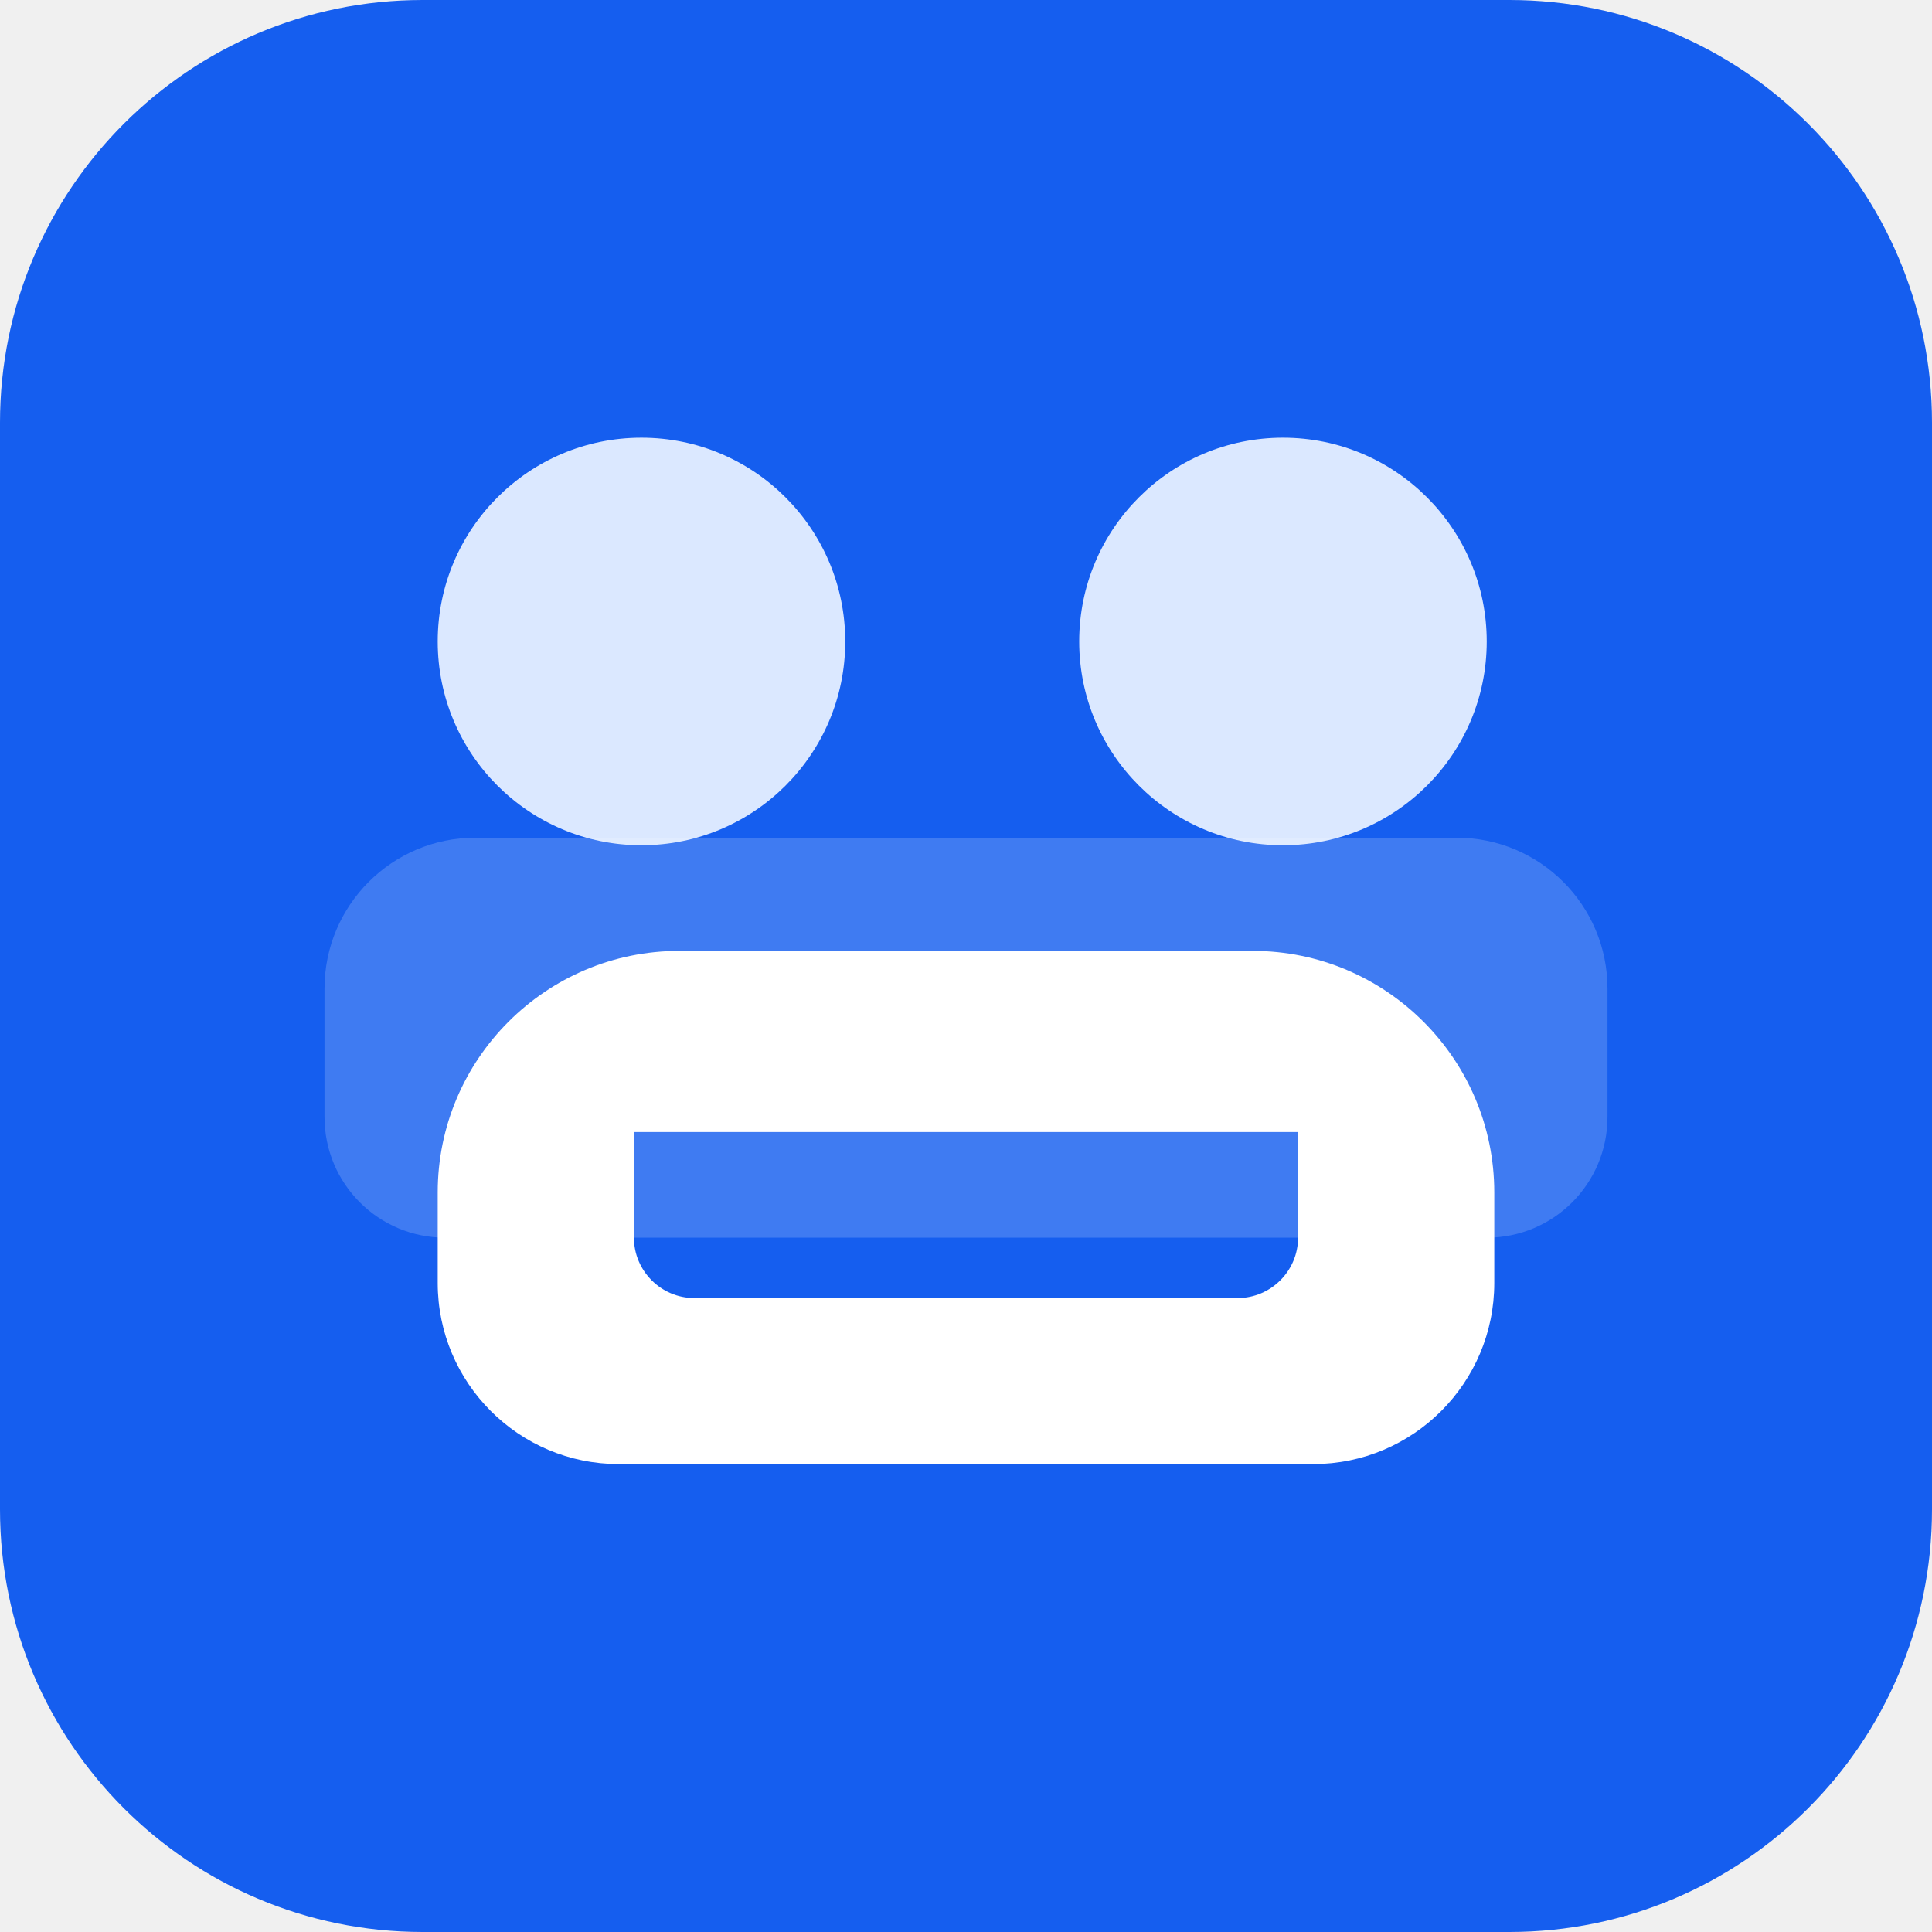
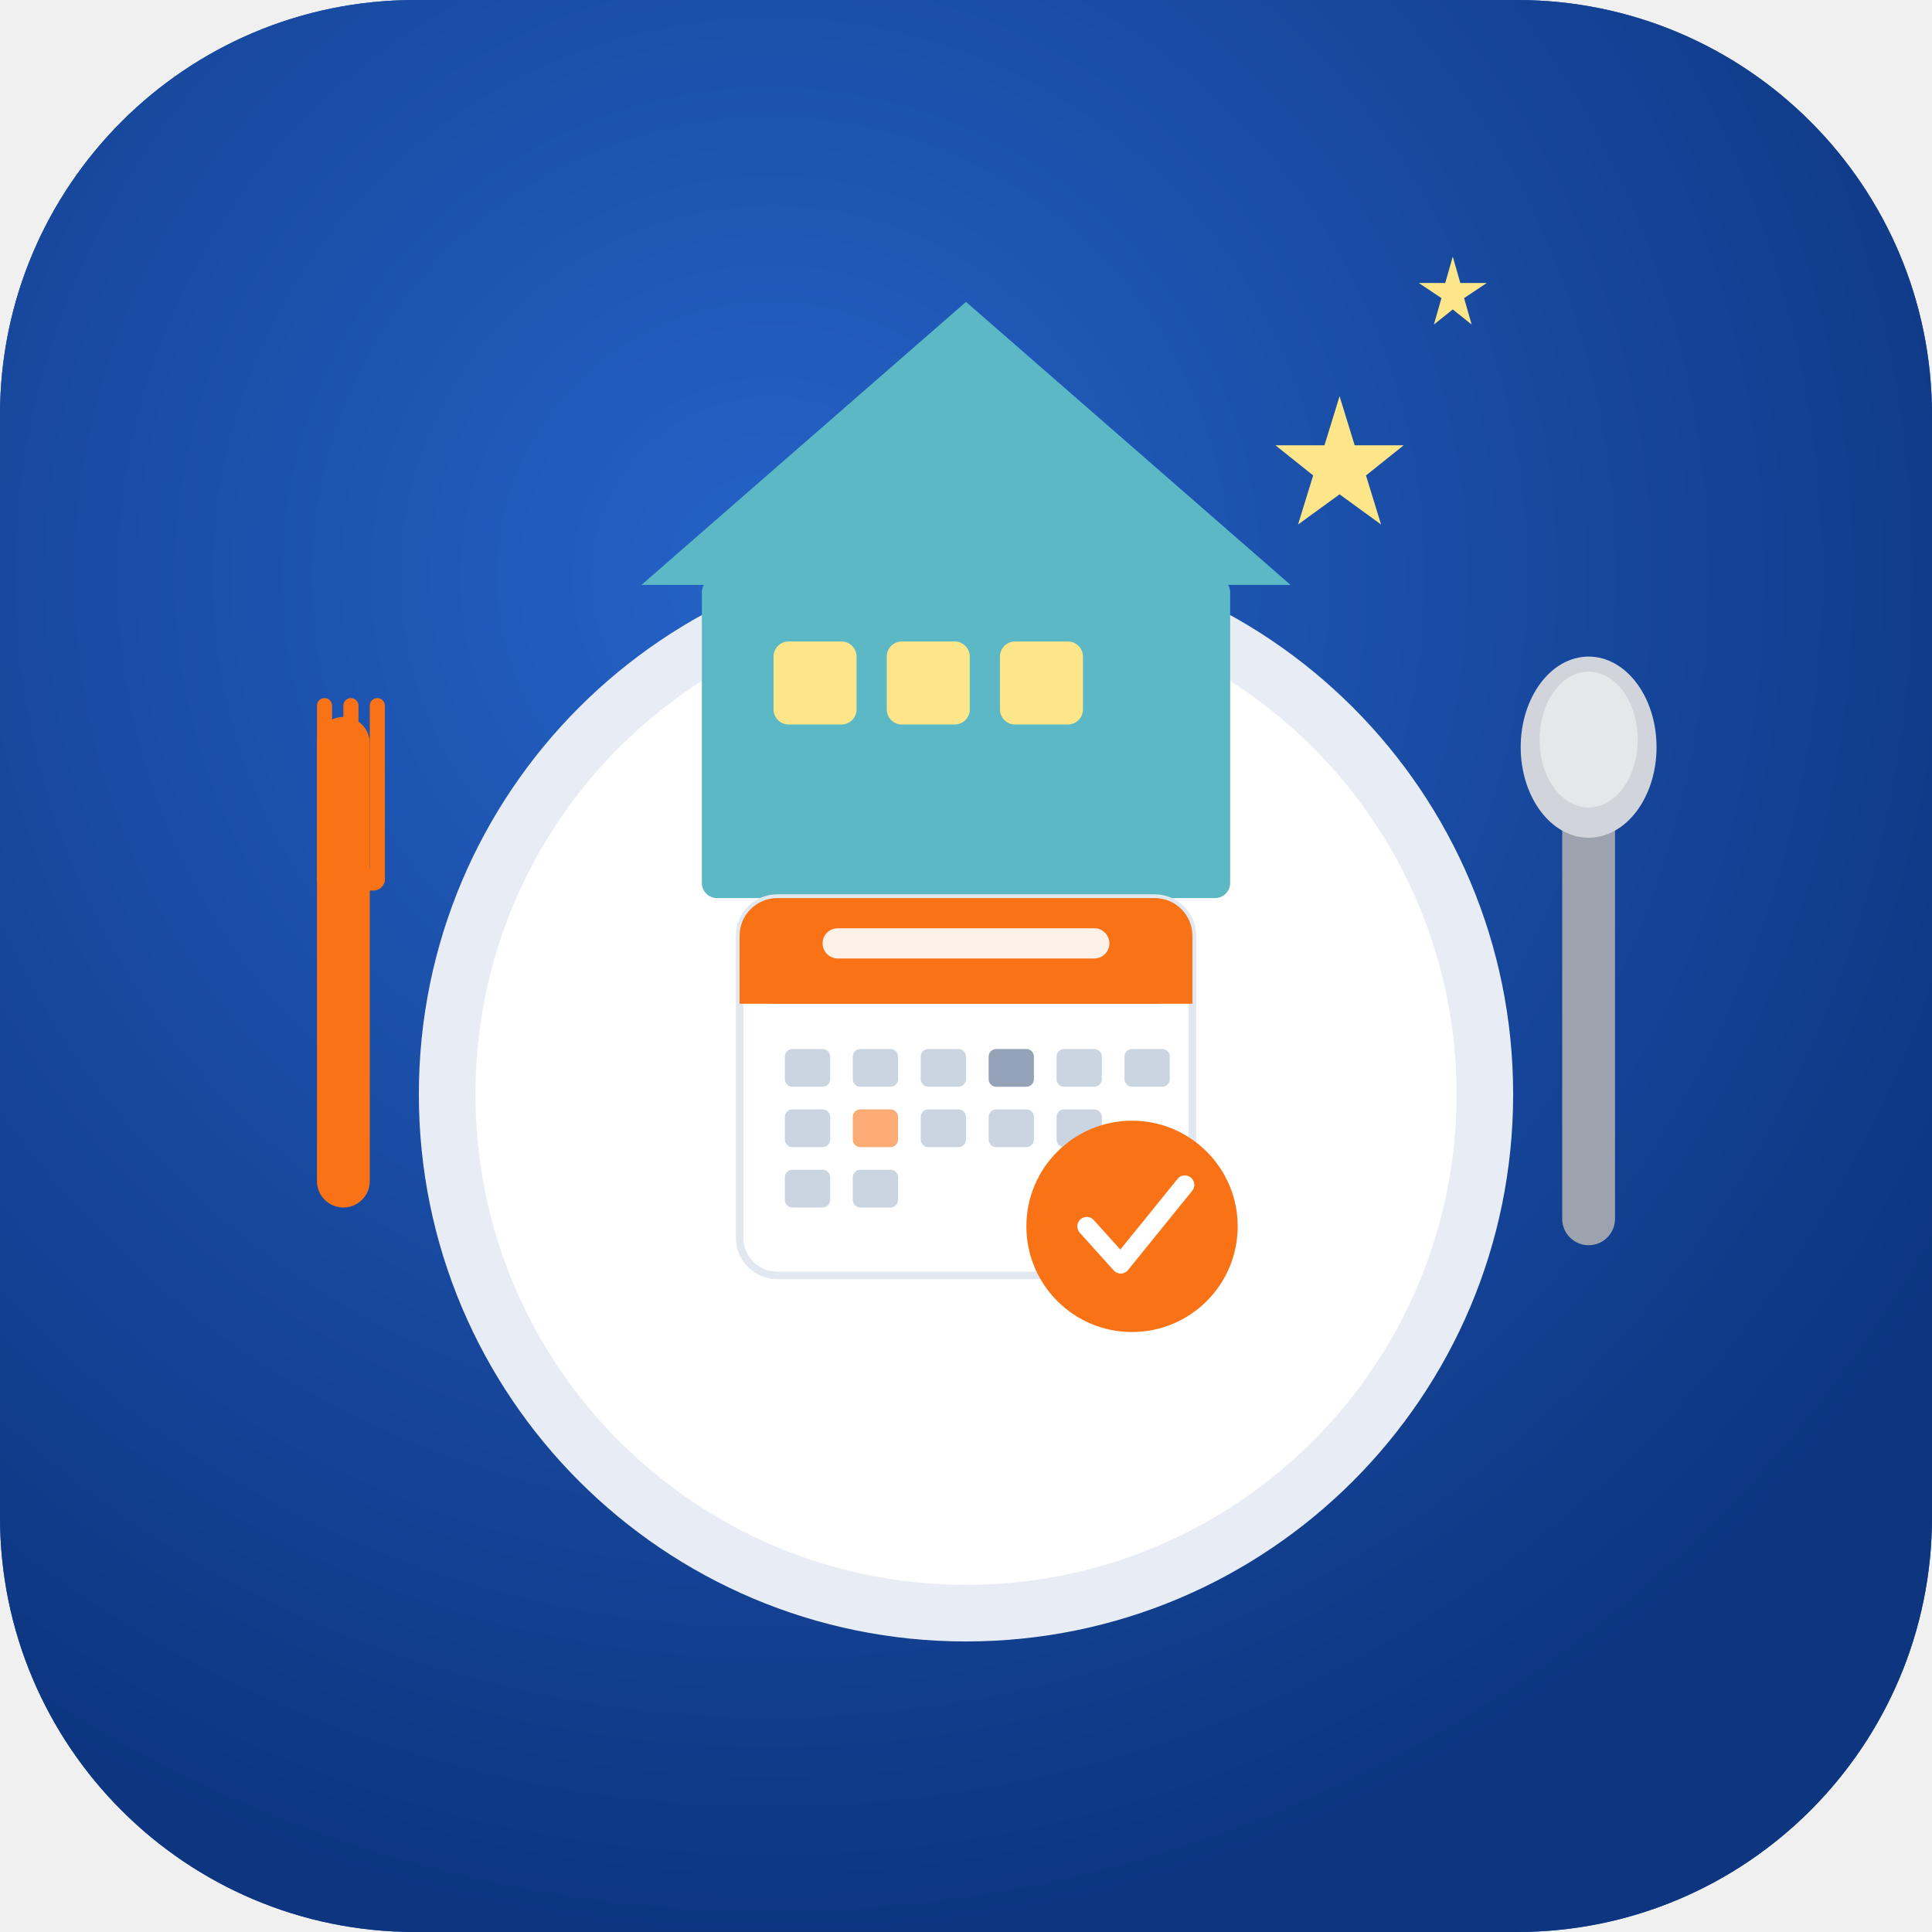
<svg xmlns="http://www.w3.org/2000/svg" viewBox="0 0 512 512">
-   <rect width="512" height="512" rx="112" fill="#155eef" />
-   <circle cx="170" cy="170" r="54" fill="#dbe8ff" />
-   <circle cx="340" cy="170" r="54" fill="#dbe8ff" />
-   <path d="M116 316c0-35.3 28.7-64 64-64h152c35.3 0 64 28.7 64 64v24c0 26.5-21.5 48-48 48H164c-26.5 0-48-21.5-48-48v-24Z" fill="#fff" />
-   <path d="M168 300h176v28c0 8.8-7.2 16-16 16H184c-8.8 0-16-7.2-16-16v-28Z" fill="#155eef" />
-   <path d="M126 222h260c22.1 0 40 17.9 40 40v34c0 17.7-14.3 32-32 32H118c-17.7 0-32-14.3-32-32v-34c0-22.1 17.9-40 40-40Z" fill="#fff" opacity=".18" />
+   <rect width="512" height="512" rx="110" fill="#1a4fa0" />
+   <rect width="512" height="512" rx="110" fill="url(#bg-grad)" />
+   <defs>
+     <radialGradient id="bg-grad" cx="40%" cy="30%" r="70%">
+       <stop offset="0%" stop-color="#2563c8" />
+       <stop offset="100%" stop-color="#0d3580" />
+     </radialGradient>
+   </defs>
+   <circle cx="256" cy="290" r="145" fill="#e8edf5" />
+   <circle cx="256" cy="290" r="130" fill="#ffffff" />
+   <rect x="84" y="190" width="14" height="130" rx="7" fill="#f97316" />
+   <rect x="84" y="185" width="4" height="50" rx="2" fill="#f97316" />
+   <rect x="91" y="185" width="4" height="50" rx="2" fill="#f97316" />
+   <rect x="98" y="185" width="4" height="50" rx="2" fill="#f97316" />
+   <rect x="84" y="230" width="18" height="6" rx="3" fill="#f97316" />
+   <rect x="414" y="210" width="14" height="120" rx="7" fill="#9ca3af" />
+   <ellipse cx="421" cy="198" rx="18" ry="24" fill="#d1d5db" />
+   <ellipse cx="421" cy="196" rx="13" ry="18" fill="#e5e7eb" />
+   <polygon points="256,80 170,155 342,155" fill="#5bb8c4" />
+   <rect x="186" y="153" width="140" height="85" rx="4" fill="#5bb8c4" />
+   <rect x="205" y="170" width="22" height="22" rx="4" fill="#fde68a" />
+   <rect x="235" y="170" width="22" height="22" rx="4" fill="#fde68a" />
+   <rect x="265" y="170" width="22" height="22" rx="4" fill="#fde68a" />
+   <rect x="196" y="238" width="120" height="100" rx="10" fill="#ffffff" stroke="#e2e8f0" stroke-width="2" />
+   <rect x="196" y="238" width="120" height="28" rx="10" fill="#f97316" />
+   <rect x="196" y="254" width="120" height="12" fill="#f97316" />
+   <rect x="218" y="246" width="76" height="8" rx="4" fill="#ffffff" opacity="0.9" />
+   <rect x="208" y="278" width="12" height="10" rx="2" fill="#cbd5e1" />
+   <rect x="226" y="278" width="12" height="10" rx="2" fill="#cbd5e1" />
+   <rect x="244" y="278" width="12" height="10" rx="2" fill="#cbd5e1" />
+   <rect x="262" y="278" width="12" height="10" rx="2" fill="#94a3b8" />
+   <rect x="280" y="278" width="12" height="10" rx="2" fill="#cbd5e1" />
+   <rect x="298" y="278" width="12" height="10" rx="2" fill="#cbd5e1" />
+   <rect x="208" y="294" width="12" height="10" rx="2" fill="#cbd5e1" />
+   <rect x="226" y="294" width="12" height="10" rx="2" fill="#f97316" opacity="0.6" />
+   <rect x="244" y="294" width="12" height="10" rx="2" fill="#cbd5e1" />
+   <rect x="262" y="294" width="12" height="10" rx="2" fill="#cbd5e1" />
+   <rect x="280" y="294" width="12" height="10" rx="2" fill="#cbd5e1" />
+   <rect x="208" y="310" width="12" height="10" rx="2" fill="#cbd5e1" />
+   <rect x="226" y="310" width="12" height="10" rx="2" fill="#cbd5e1" />
+   <circle cx="300" cy="325" r="28" fill="#f97316" />
+   <polyline points="288,325 297,335 314,314" stroke="#ffffff" stroke-width="5" stroke-linecap="round" stroke-linejoin="round" fill="none" />
+   <polygon points="355,105 359,118 372,118 362,126 366,139 355,131 344,139 348,126 338,118 351,118" fill="#fde68a" />
+   <polygon points="385,68 387,75 394,75 388,79 390,86 385,82 380,86 382,79 376,75 383,75" fill="#fde68a" />
</svg>
